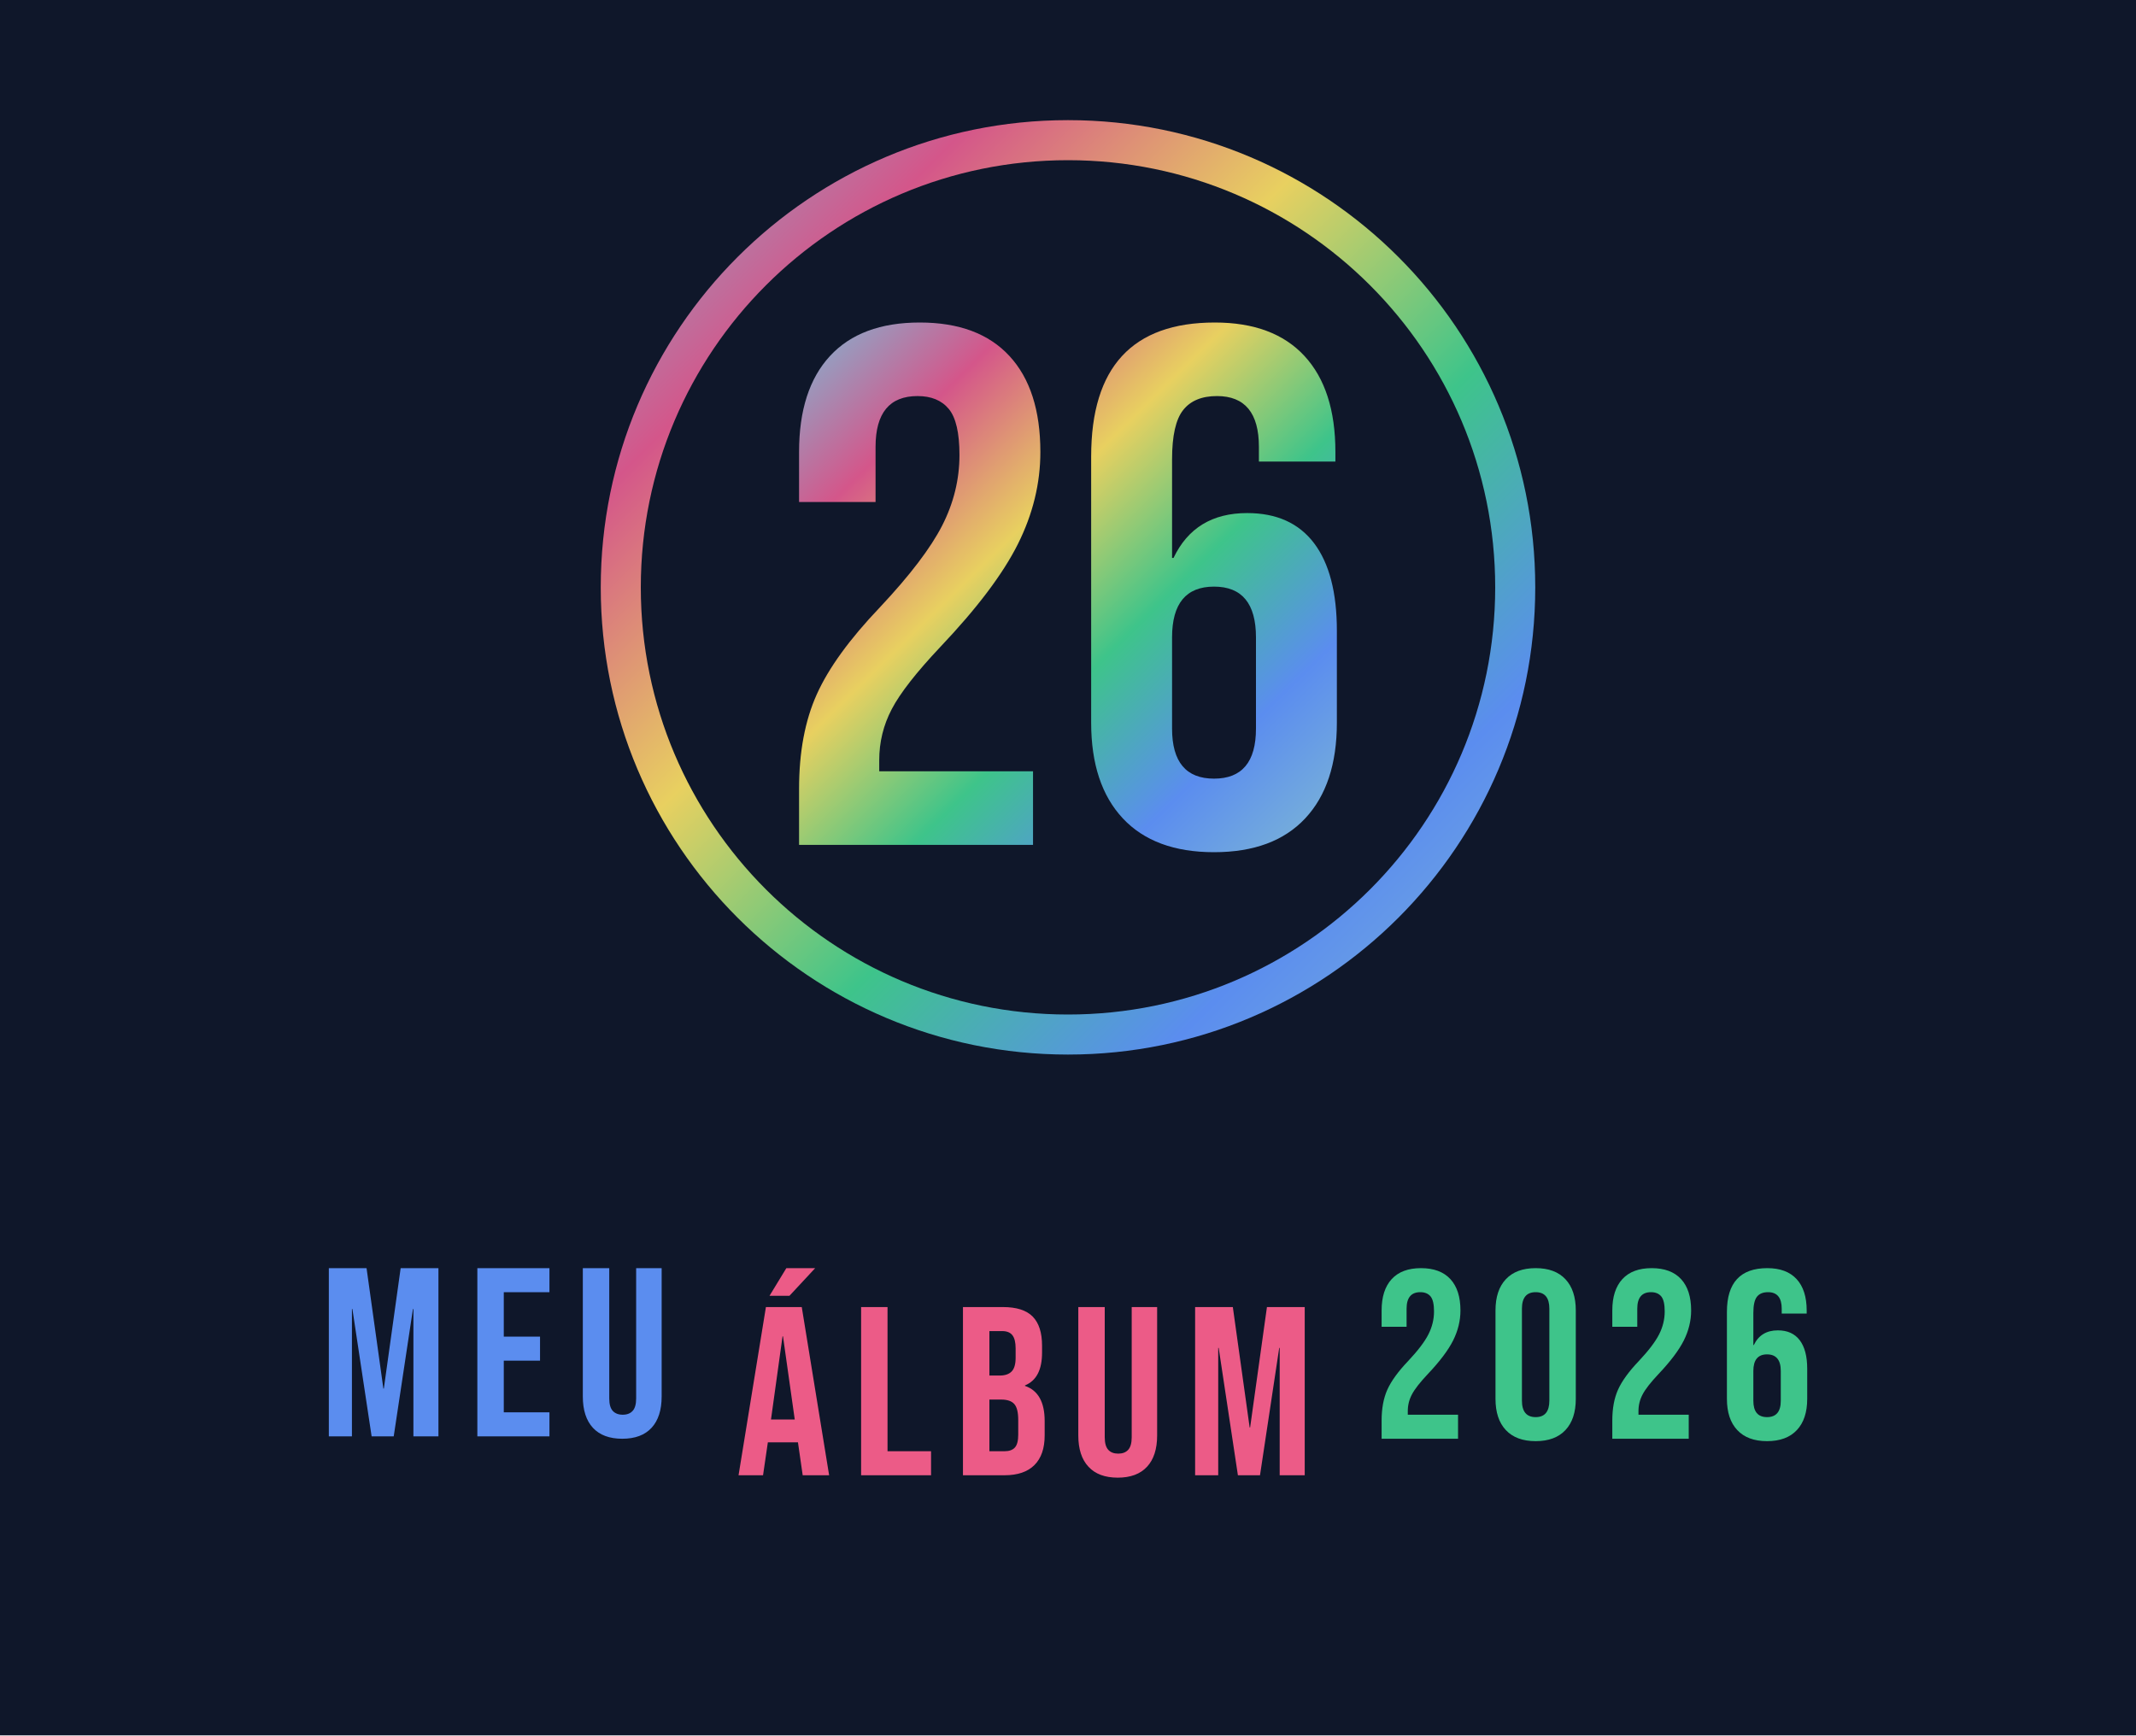
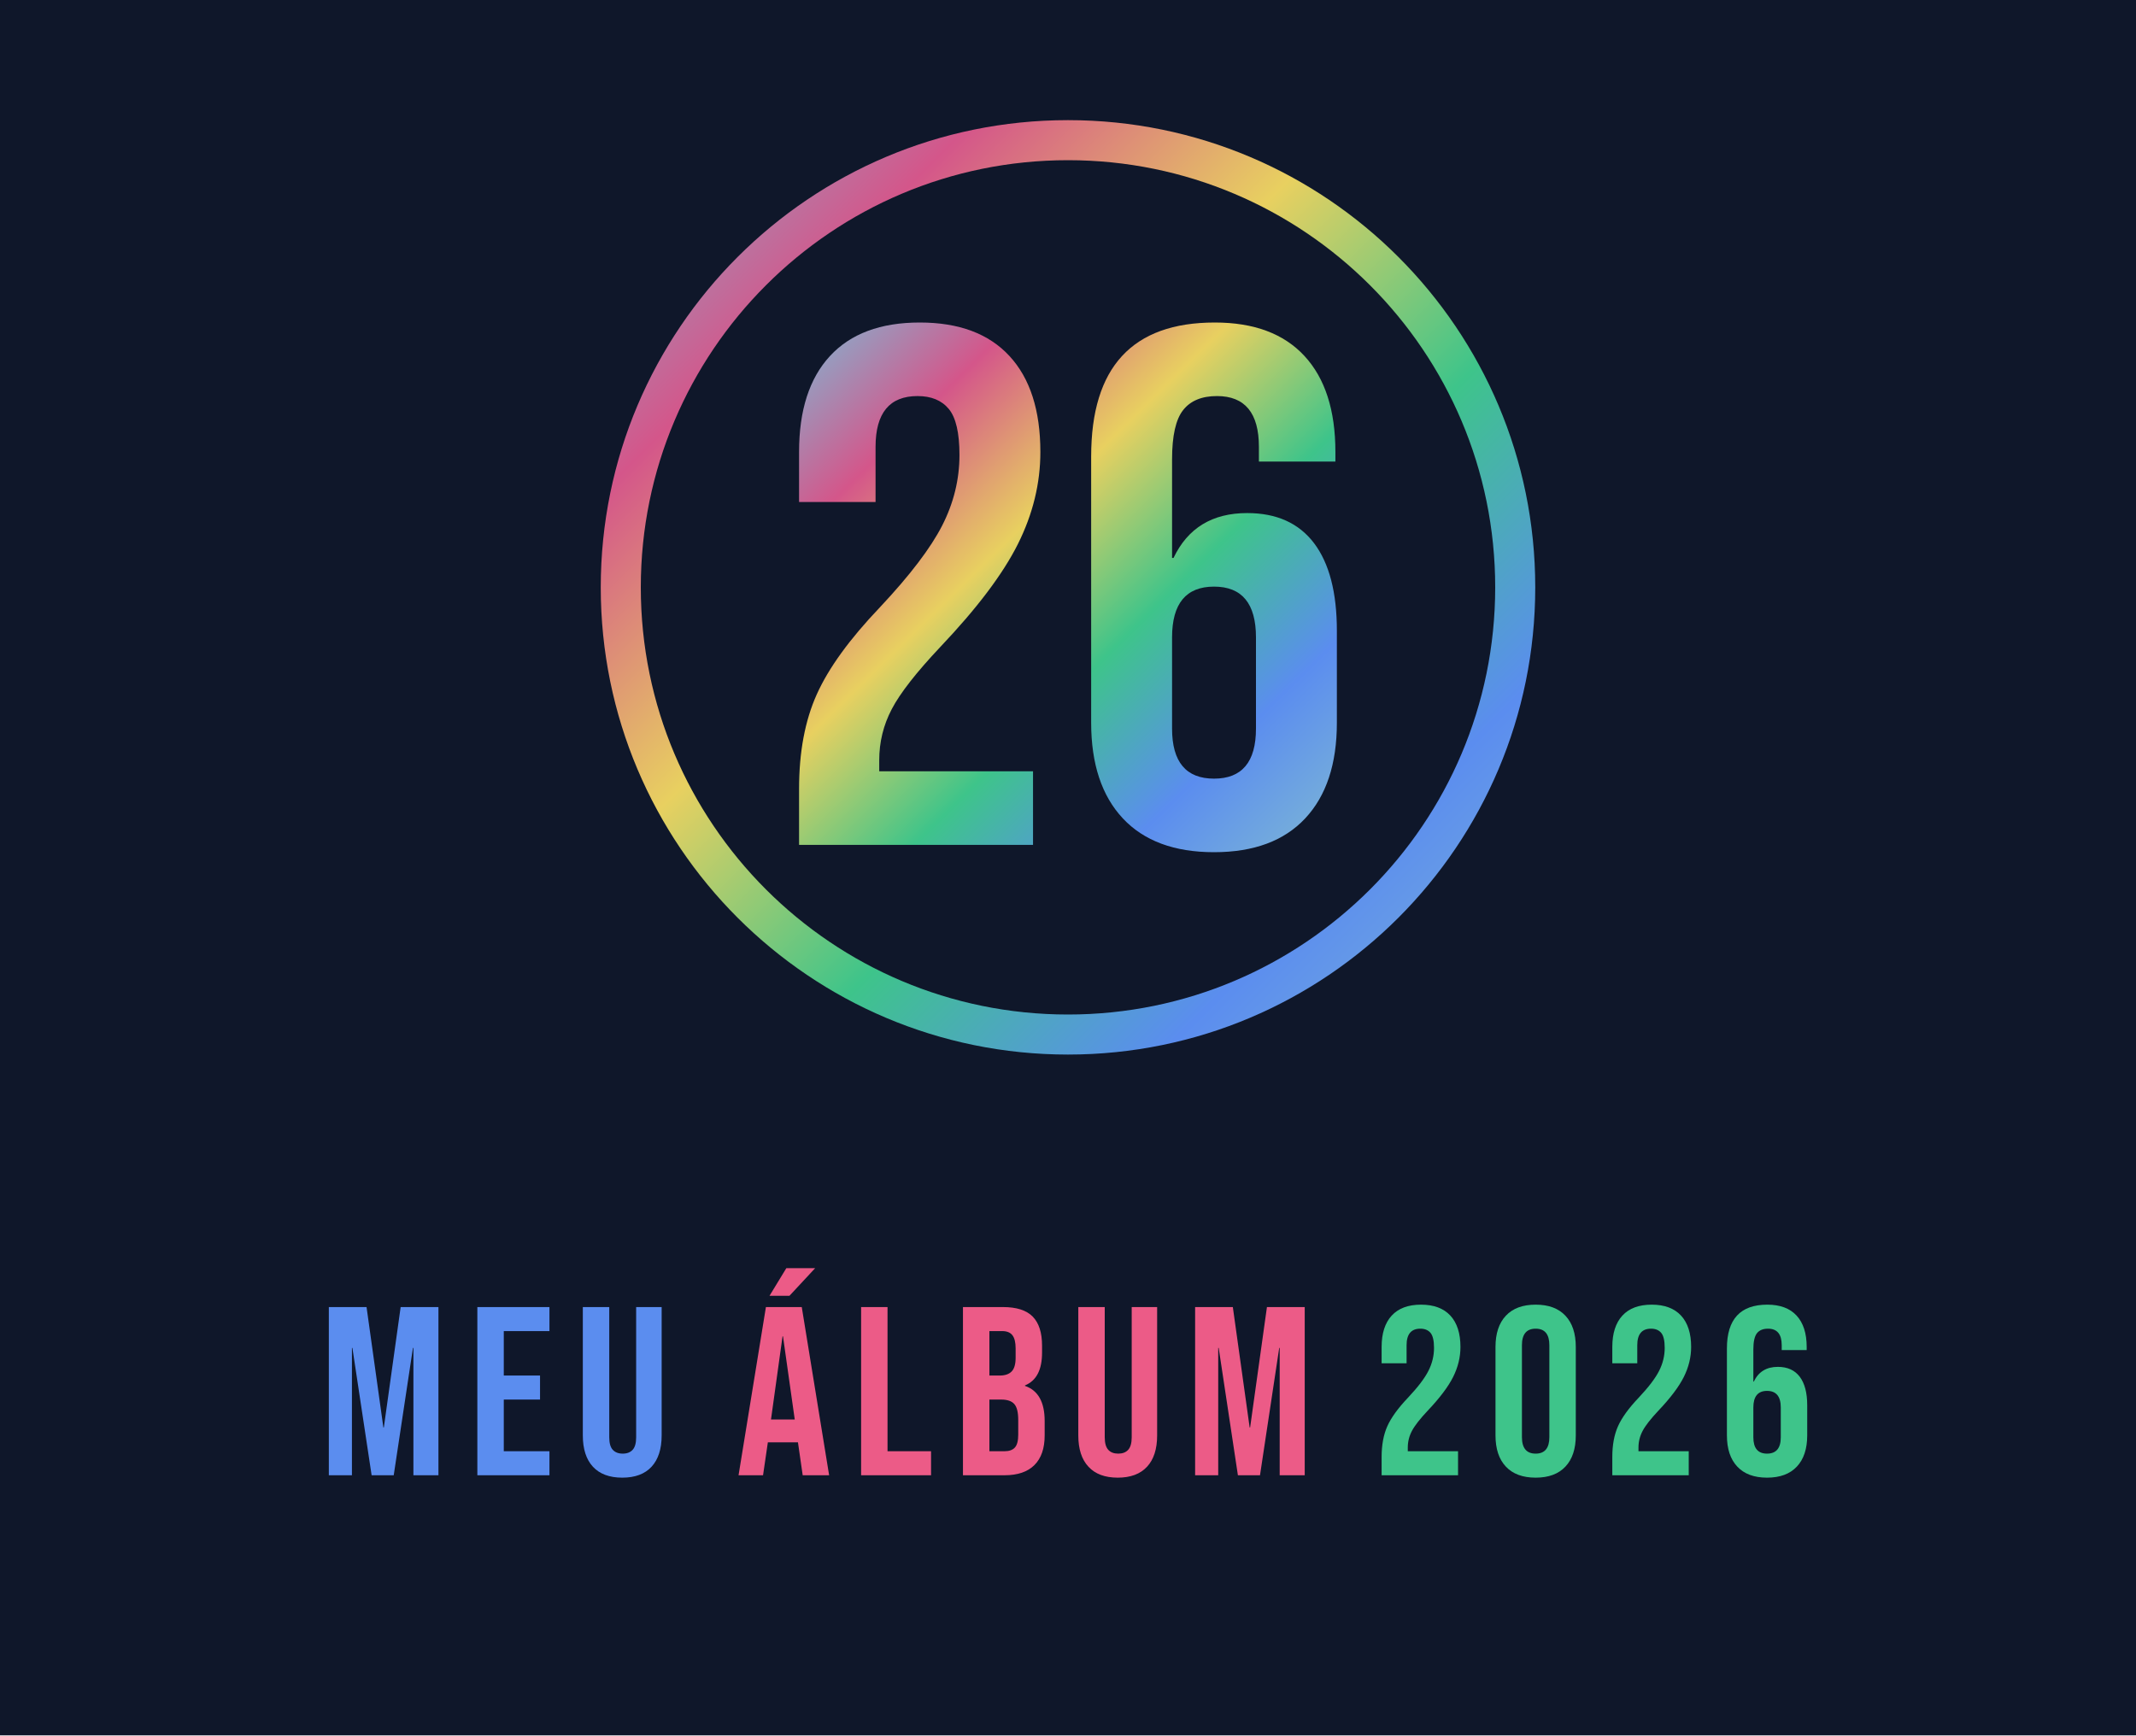
<svg xmlns="http://www.w3.org/2000/svg" viewBox="0 0 320 260" role="img" aria-label="Meu Álbum 2026">
  <defs>
    <linearGradient id="foil" x1="0" y1="0" x2="1" y2="1">
      <stop offset="0%" stop-color="#7eb8d4" />
      <stop offset="20%" stop-color="#d4568a" />
      <stop offset="40%" stop-color="#e8d060" />
      <stop offset="60%" stop-color="#3ec48a" />
      <stop offset="80%" stop-color="#5b8def" />
      <stop offset="100%" stop-color="#7eb8d4" />
    </linearGradient>
    <linearGradient id="grad-blue-mint" x1="0" y1="0" x2="1" y2="1">
      <stop offset="0%" stop-color="#5b8def" />
      <stop offset="100%" stop-color="#3ec48a" />
    </linearGradient>
  </defs>
  <rect width="320" height="260" fill="#0f172a" />
  <g transform="translate(90 18)">
    <circle cx="70" cy="70" r="70" fill="url(#foil)" />
    <circle cx="70" cy="70" r="64" fill="#0f172a" />
    <g transform="translate(29.71 30.32)">
      <path d="M0 78.26L0 69.88Q0 61.61 2.65 55.72Q5.29 49.82 12.12 42.66Q18.85 35.49 21.44 30.42Q24.03 25.35 24.03 19.84Q24.03 14.88 22.43 12.95Q20.83 11.02 17.75 11.02Q11.46 11.02 11.46 18.63L11.46 26.89L0 26.89L0 19.40Q0 10.03 4.63 5.02Q9.26 0 18.08 0Q26.89 0 31.52 5.02Q36.15 10.03 36.15 19.40Q36.15 26.45 32.79 33.18Q29.43 39.90 21.16 48.61Q15.76 54.34 13.89 57.92Q12.01 61.50 12.01 65.58L12.01 67.24L35.05 67.24L35.05 78.26L0 78.26M62.17 79.36Q53.24 79.36 48.50 74.29Q43.76 69.22 43.76 59.96L43.76 20.06Q43.76 0 62.28 0Q71.09 0 75.72 5.02Q80.35 10.03 80.35 19.40L80.35 20.83L68.89 20.83L68.89 18.63Q68.89 11.02 62.61 11.02Q59.19 11.02 57.54 13.12Q55.88 15.21 55.88 20.50L55.88 35.27L56.10 35.27Q59.30 28.55 67.13 28.55Q73.74 28.55 77.16 33.07Q80.57 37.59 80.57 46.18L80.57 59.96Q80.57 69.22 75.83 74.29Q71.09 79.36 62.17 79.36M62.17 68.34Q68.45 68.34 68.45 60.84L68.45 47.18Q68.45 39.57 62.17 39.57Q55.88 39.57 55.88 47.18L55.88 60.84Q55.88 68.34 62.17 68.34" fill="url(#foil)" />
    </g>
  </g>
  <g transform="translate(49.264 0)">
    <g transform="translate(0 190)">
-       <path d="M0 25.20L0 0L5.65 0L8.17 18.04L8.24 18.04L10.76 0L16.42 0L16.42 25.20L12.67 25.20L12.67 6.12L12.60 6.12L9.72 25.20L6.41 25.20L3.53 6.12L3.46 6.12L3.46 25.20L0 25.20M22.25 25.20L22.25 0L33.05 0L33.05 3.60L26.21 3.60L26.21 10.26L31.64 10.26L31.64 13.86L26.21 13.86L26.21 21.60L33.05 21.60L33.05 25.20L22.25 25.20M43.96 25.56Q41.08 25.56 39.56 23.92Q38.05 22.28 38.05 19.22L38.05 0L42.01 0L42.01 19.51Q42.01 20.81 42.53 21.38Q43.06 21.96 44.03 21.96Q45 21.96 45.52 21.38Q46.04 20.81 46.04 19.51L46.04 0L49.86 0L49.86 19.22Q49.86 22.28 48.35 23.92Q46.84 25.56 43.96 25.56" fill="#5b8def" transform="translate(0.00 0)" />
-       <path d="M0 31.03L4.10 5.83L9.47 5.83L13.57 31.03L9.61 31.03L8.89 26.03L8.89 26.10L4.39 26.10L3.67 31.03L0 31.03M4.86 22.68L8.42 22.68L6.66 10.22L6.59 10.22L4.86 22.68M4.64 4.14L7.16 0L11.48 0L7.63 4.14L4.64 4.14M18.36 31.03L18.36 5.83L22.32 5.83L22.32 27.43L28.84 27.43L28.84 31.03L18.36 31.03M33.62 31.03L33.62 5.83L39.60 5.83Q42.66 5.83 44.06 7.25Q45.47 8.68 45.47 11.63L45.47 12.64Q45.47 14.58 44.84 15.80Q44.21 17.03 42.91 17.57L42.91 17.64Q45.86 18.65 45.86 22.90L45.86 25.06Q45.86 27.97 44.33 29.50Q42.80 31.03 39.85 31.03L33.62 31.03M37.58 16.09L39.13 16.09Q40.32 16.09 40.91 15.48Q41.51 14.87 41.51 13.43L41.51 12.02Q41.51 10.66 41.02 10.04Q40.54 9.43 39.49 9.43L37.58 9.43L37.58 16.09M37.58 27.43L39.85 27.43Q40.90 27.43 41.40 26.87Q41.90 26.32 41.90 24.95L41.90 22.75Q41.90 21.02 41.31 20.36Q40.72 19.69 39.35 19.69L37.58 19.69L37.58 27.43M56.81 31.39Q53.93 31.39 52.42 29.75Q50.90 28.12 50.90 25.06L50.90 5.83L54.86 5.83L54.86 25.34Q54.86 26.64 55.39 27.22Q55.91 27.79 56.88 27.79Q57.85 27.79 58.37 27.22Q58.90 26.64 58.90 25.34L58.90 5.83L62.71 5.83L62.71 25.06Q62.71 28.12 61.20 29.75Q59.69 31.39 56.81 31.39M68.40 31.03L68.40 5.83L74.05 5.83L76.57 23.87L76.64 23.87L79.16 5.83L84.82 5.83L84.82 31.03L81.07 31.03L81.07 11.95L81 11.95L78.12 31.03L74.81 31.03L71.93 11.95L71.86 11.95L71.86 31.03" fill="#ec5b87" transform="translate(61.38 0)" />
-       <path d="M0 25.56L0 22.82Q0 20.12 0.86 18.20Q1.73 16.27 3.96 13.93Q6.16 11.59 7 9.94Q7.85 8.28 7.85 6.48Q7.85 4.86 7.33 4.23Q6.80 3.60 5.80 3.60Q3.74 3.60 3.74 6.08L3.74 8.78L0 8.78L0 6.34Q0 3.28 1.51 1.64Q3.02 0 5.90 0Q8.78 0 10.30 1.64Q11.81 3.28 11.81 6.34Q11.81 8.64 10.71 10.84Q9.61 13.03 6.91 15.88Q5.15 17.75 4.54 18.92Q3.92 20.09 3.92 21.42L3.92 21.96L11.45 21.96L11.45 25.56L0 25.56M23.08 25.92Q20.16 25.92 18.61 24.26Q17.06 22.61 17.06 19.58L17.06 6.34Q17.06 3.31 18.61 1.66Q20.16 0 23.08 0Q25.99 0 27.54 1.66Q29.09 3.31 29.09 6.34L29.09 19.58Q29.09 22.61 27.54 24.26Q25.99 25.92 23.08 25.92M23.08 22.32Q25.13 22.32 25.13 19.84L25.13 6.08Q25.13 3.60 23.08 3.60Q21.02 3.60 21.02 6.08L21.02 19.84Q21.02 22.32 23.08 22.32M34.56 25.56L34.56 22.82Q34.56 20.12 35.42 18.20Q36.29 16.27 38.52 13.93Q40.72 11.59 41.56 9.94Q42.41 8.28 42.41 6.48Q42.41 4.86 41.89 4.23Q41.36 3.60 40.36 3.60Q38.30 3.60 38.30 6.08L38.30 8.78L34.56 8.78L34.56 6.34Q34.56 3.28 36.07 1.64Q37.58 0 40.46 0Q43.34 0 44.86 1.64Q46.37 3.28 46.37 6.34Q46.37 8.64 45.27 10.84Q44.17 13.03 41.47 15.88Q39.71 17.75 39.10 18.92Q38.48 20.09 38.48 21.42L38.48 21.96L46.01 21.96L46.01 25.56L34.56 25.56M57.74 25.92Q54.83 25.92 53.28 24.26Q51.73 22.61 51.73 19.58L51.73 6.55Q51.73 0 57.78 0Q60.66 0 62.17 1.64Q63.68 3.28 63.68 6.34L63.68 6.80L59.94 6.80L59.94 6.08Q59.94 3.60 57.89 3.60Q56.77 3.60 56.23 4.28Q55.69 4.97 55.69 6.70L55.69 11.52L55.76 11.52Q56.81 9.32 59.36 9.32Q61.52 9.32 62.64 10.80Q63.76 12.28 63.76 15.08L63.76 19.58Q63.76 22.61 62.21 24.26Q60.66 25.92 57.74 25.92M57.74 22.32Q59.80 22.32 59.80 19.87L59.80 15.41Q59.80 12.92 57.74 12.92Q55.69 12.92 55.69 15.41L55.69 19.87Q55.69 22.32 57.74 22.32" fill="#3ec48a" transform="translate(157.72 0)" />
+       <path d="M0 25.20L0 0L5.65 0L8.17 18.04L8.24 18.04L10.76 0L16.42 0L16.42 25.20L12.67 25.20L12.67 6.12L12.60 6.12L9.72 25.20L6.41 25.20L3.53 6.12L3.46 6.12L3.46 25.20L0 25.20M22.25 25.20L22.25 0L33.05 0L33.05 3.60L26.21 3.60L26.21 10.26L31.64 10.26L31.64 13.86L26.21 13.86L26.21 21.60L33.05 21.60L33.05 25.20L22.25 25.20M43.96 25.56Q41.08 25.56 39.56 23.92Q38.05 22.28 38.05 19.22L38.05 0L42.01 0L42.01 19.51Q42.01 20.81 42.53 21.38Q43.06 21.96 44.03 21.96Q45 21.96 45.52 21.38Q46.04 20.81 46.04 19.51L46.04 0L49.86 0L49.86 19.22Q49.86 22.28 48.35 23.92Q46.84 25.56 43.96 25.56" fill="#5b8def" transform="translate(0.00 5.83)" />
+       <path d="M0 31.03L4.10 5.83L9.47 5.83L13.57 31.03L9.61 31.03L8.89 26.03L8.89 26.10L4.39 26.10L3.67 31.03L0 31.03M4.86 22.68L8.42 22.68L6.66 10.22L6.59 10.22L4.86 22.68M4.64 4.14L7.16 0L11.48 0L7.63 4.14L4.64 4.14M18.36 31.03L18.36 5.83L22.32 5.83L22.32 27.43L28.84 27.43L28.84 31.03L18.36 31.03M33.62 31.03L33.62 5.83L39.60 5.83Q42.66 5.83 44.06 7.25Q45.47 8.68 45.47 11.63L45.47 12.64Q45.47 14.58 44.84 15.80Q44.21 17.03 42.91 17.57L42.91 17.64Q45.86 18.65 45.86 22.90L45.86 25.06Q45.86 27.97 44.33 29.50Q42.80 31.03 39.85 31.03L33.62 31.03M37.58 16.09L39.13 16.09Q40.32 16.09 40.91 15.48Q41.51 14.87 41.51 13.43L41.51 12.02Q41.51 10.66 41.02 10.04Q40.54 9.43 39.49 9.43L37.58 9.43L37.58 16.09M37.58 27.43L39.85 27.43Q40.90 27.43 41.40 26.87Q41.90 26.32 41.90 24.95L41.90 22.75Q41.90 21.02 41.31 20.36Q40.72 19.69 39.35 19.69L37.58 19.69L37.58 27.43M56.81 31.39Q53.93 31.39 52.42 29.75Q50.90 28.12 50.90 25.06L50.90 5.83L54.86 5.83L54.86 25.34Q54.86 26.64 55.39 27.22Q55.91 27.79 56.88 27.79Q57.85 27.79 58.37 27.22Q58.90 26.64 58.90 25.34L58.90 5.83L62.71 5.83L62.71 25.06Q62.71 28.12 61.20 29.75Q59.69 31.39 56.81 31.39M68.40 31.03L68.40 5.83L74.05 5.83L76.57 23.87L76.64 23.87L79.16 5.83L84.82 5.83L84.82 31.03L81.07 31.03L81.07 11.95L81 11.95L78.12 31.03L74.81 31.03L71.93 11.95L71.86 11.95L71.86 31.03" fill="#ec5b87" transform="translate(61.38 0.00)" />
+       <path d="M0 25.56L0 22.82Q0 20.12 0.86 18.20Q1.73 16.27 3.96 13.93Q6.16 11.59 7 9.94Q7.85 8.28 7.85 6.48Q7.85 4.86 7.33 4.23Q6.80 3.60 5.80 3.60Q3.74 3.60 3.74 6.08L3.74 8.78L0 8.78L0 6.34Q0 3.28 1.51 1.64Q3.02 0 5.90 0Q8.78 0 10.30 1.64Q11.81 3.28 11.81 6.34Q11.81 8.64 10.71 10.84Q9.61 13.03 6.91 15.88Q5.15 17.75 4.54 18.92Q3.92 20.09 3.92 21.42L3.92 21.96L11.45 21.96L11.45 25.56L0 25.56M23.08 25.92Q20.16 25.92 18.61 24.26Q17.06 22.61 17.06 19.58L17.06 6.34Q17.06 3.31 18.61 1.66Q20.16 0 23.08 0Q25.99 0 27.54 1.66Q29.09 3.31 29.09 6.34L29.09 19.58Q29.09 22.61 27.54 24.26Q25.99 25.92 23.08 25.92M23.08 22.32Q25.13 22.32 25.13 19.84L25.13 6.08Q25.13 3.60 23.08 3.60Q21.02 3.60 21.02 6.08L21.02 19.84Q21.02 22.32 23.08 22.32M34.56 25.56L34.56 22.82Q34.56 20.12 35.42 18.20Q36.29 16.27 38.52 13.93Q40.72 11.59 41.56 9.94Q42.41 8.28 42.41 6.48Q42.41 4.86 41.89 4.23Q41.36 3.60 40.36 3.60Q38.30 3.60 38.30 6.08L38.30 8.78L34.56 8.78L34.56 6.34Q34.56 3.28 36.07 1.64Q37.58 0 40.46 0Q43.34 0 44.86 1.64Q46.37 3.28 46.37 6.34Q46.37 8.64 45.27 10.84Q44.17 13.03 41.47 15.88Q39.71 17.75 39.10 18.92Q38.48 20.09 38.48 21.42L38.48 21.96L46.01 21.96L46.01 25.56L34.56 25.56M57.74 25.92Q54.83 25.92 53.28 24.26Q51.73 22.61 51.73 19.58L51.73 6.55Q51.73 0 57.78 0Q60.66 0 62.17 1.64Q63.68 3.28 63.68 6.34L63.68 6.80L59.94 6.80L59.94 6.08Q59.94 3.60 57.89 3.60Q56.77 3.60 56.23 4.28Q55.69 4.97 55.69 6.70L55.69 11.52L55.76 11.52Q56.81 9.32 59.36 9.32Q61.52 9.32 62.64 10.80Q63.76 12.28 63.76 15.08L63.76 19.58Q63.76 22.61 62.21 24.26Q60.66 25.92 57.74 25.92M57.74 22.32Q59.80 22.32 59.80 19.87L59.80 15.41Q59.80 12.92 57.74 12.92Q55.69 12.92 55.69 15.41L55.69 19.87Q55.69 22.32 57.74 22.32" fill="#3ec48a" transform="translate(157.72 5.47)" />
    </g>
  </g>
</svg>
